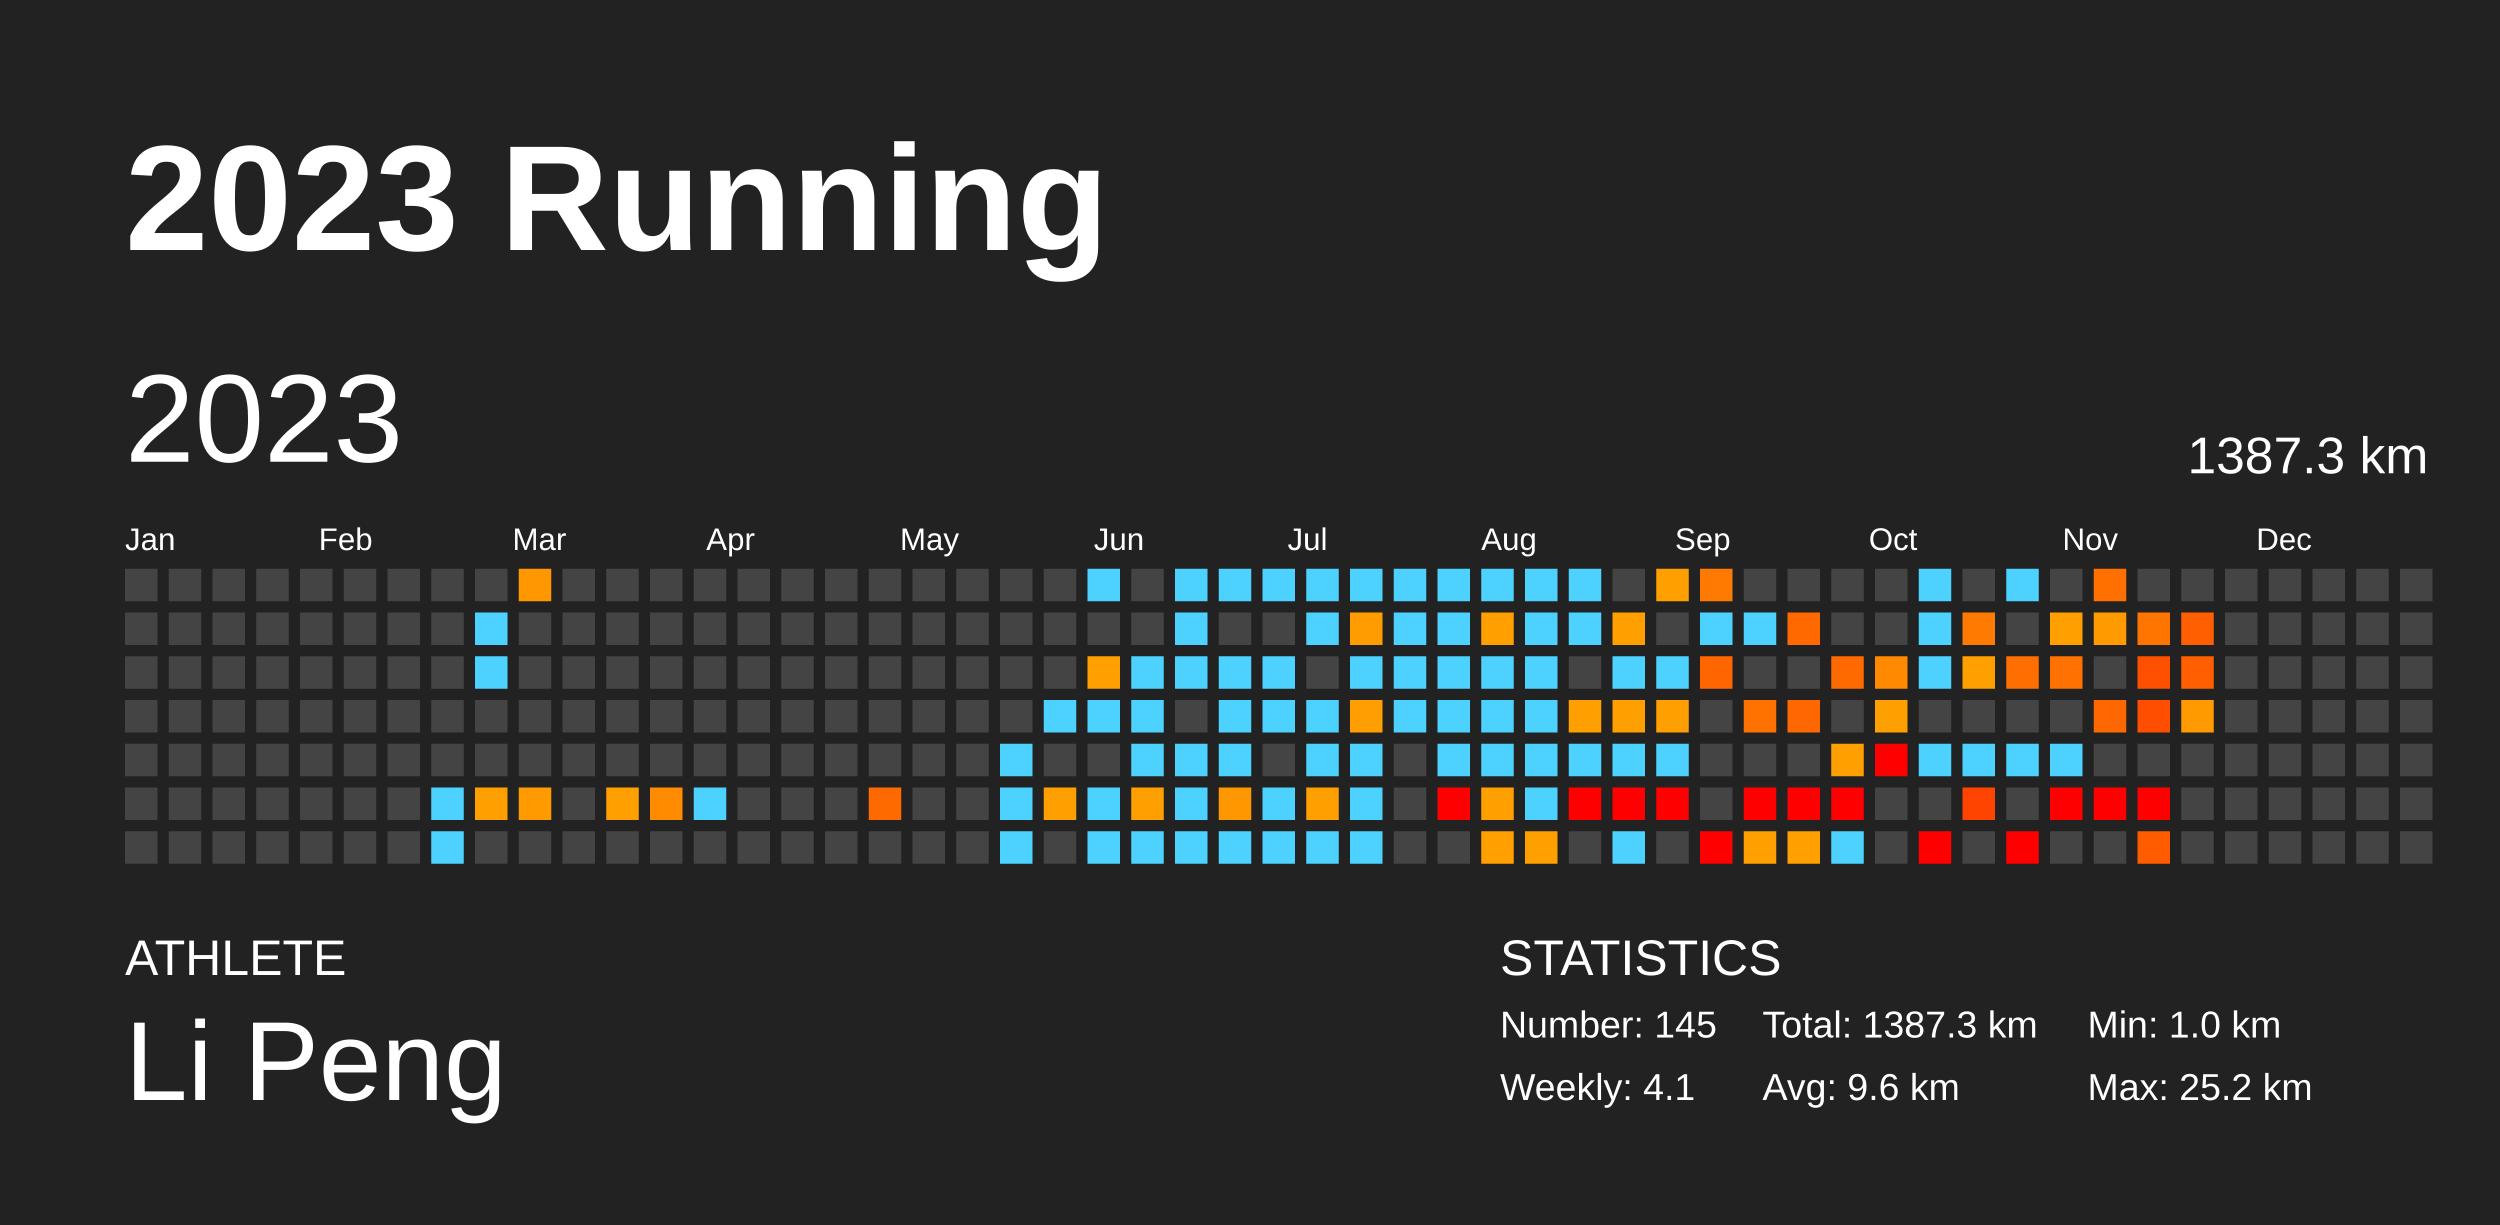
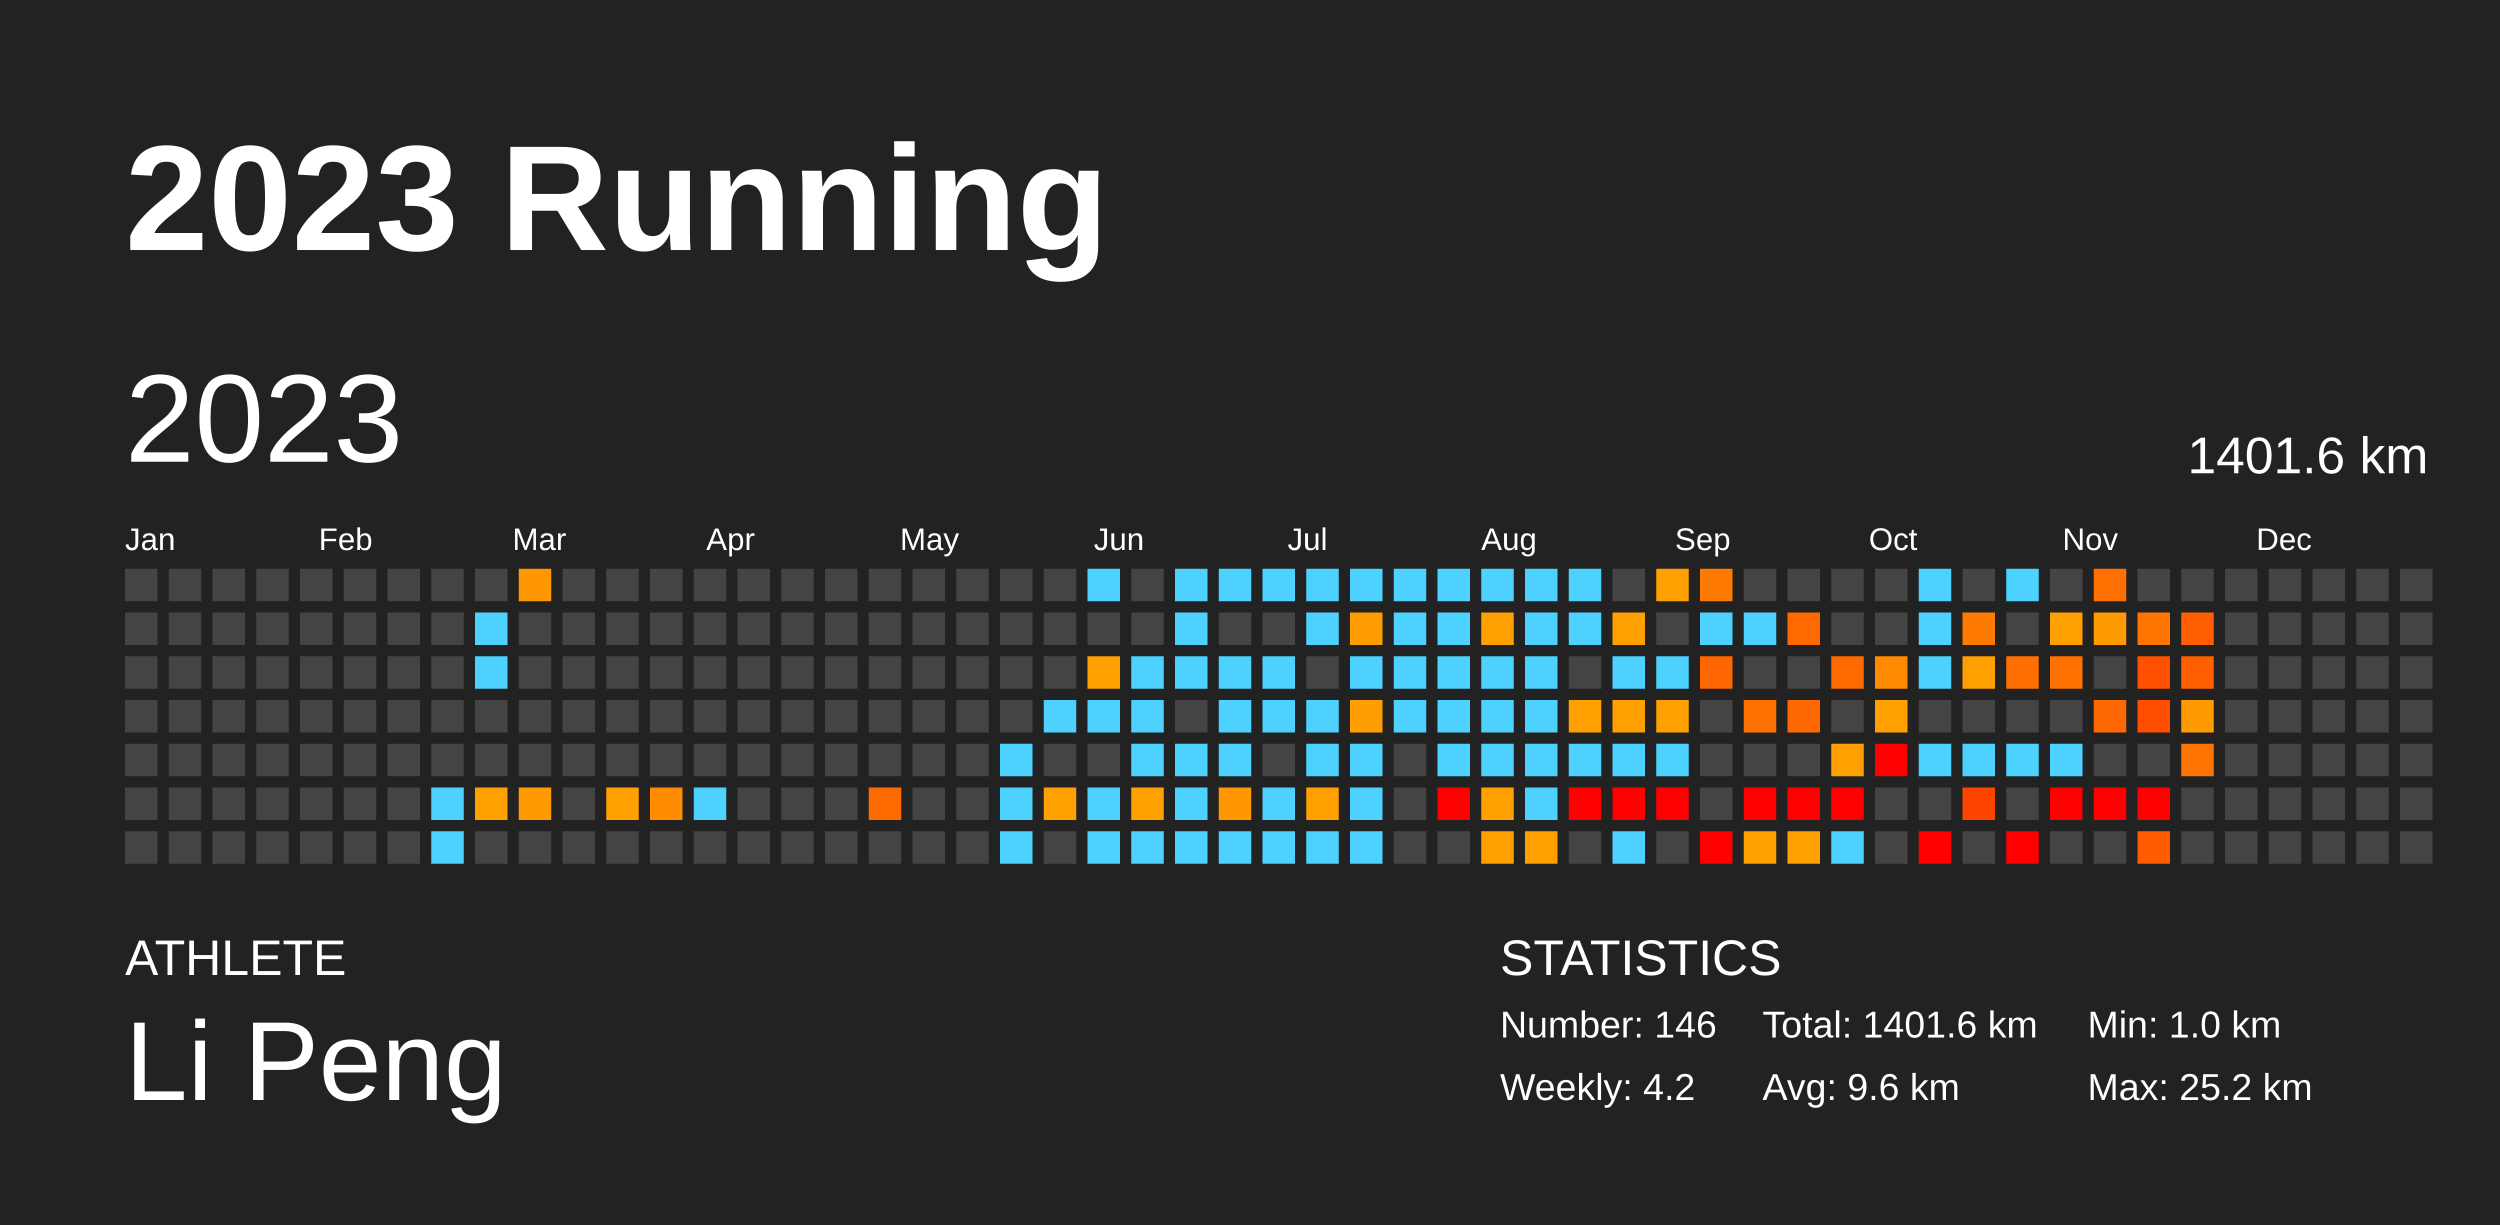
<svg xmlns="http://www.w3.org/2000/svg" baseProfile="full" height="98mm" version="1.1" viewBox="0,0,200,98" width="200mm">
  <defs />
  <rect fill="#222222" height="98" width="200" x="0" y="0" />
  <text fill="#FFFFFF" style="font-size:12px; font-family:Arial; font-weight:bold;" x="10" y="20">2023 Running</text>
  <text fill="#FFFFFF" style="font-size:4px; font-family:Arial" x="10" y="78">ATHLETE</text>
  <text fill="#FFFFFF" style="font-size:9px; font-family:Arial" x="10" y="88">Li Peng</text>
  <text fill="#FFFFFF" style="font-size:4px; font-family:Arial" x="120" y="78">STATISTICS</text>
-   <text fill="#FFFFFF" style="font-size:3px; font-family:Arial" x="120" y="83">Number: 145</text>
-   <text fill="#FFFFFF" style="font-size:3px; font-family:Arial" x="120" y="88">Weekly: 4.1</text>
-   <text fill="#FFFFFF" style="font-size:3px; font-family:Arial" x="141" y="83">Total: 1387.3 km</text>
+   <text fill="#FFFFFF" style="font-size:3px; font-family:Arial" x="120" y="83">Number: 146</text>
+   <text fill="#FFFFFF" style="font-size:3px; font-family:Arial" x="120" y="88">Weekly: 4.2</text>
+   <text fill="#FFFFFF" style="font-size:3px; font-family:Arial" x="141" y="83">Total: 1401.6 km</text>
  <text fill="#FFFFFF" style="font-size:3px; font-family:Arial" x="141" y="88">Avg: 9.6 km</text>
  <text fill="#FFFFFF" style="font-size:3px; font-family:Arial" x="167" y="83">Min: 1.0 km</text>
  <text fill="#FFFFFF" style="font-size:3px; font-family:Arial" x="167" y="88">Max: 25.2 km</text>
  <text dominant-baseline="hanging" fill="#FFFFFF" style="font-size:10.0px; font-family:Arial;" x="10" y="30">2023</text>
-   <text dominant-baseline="hanging" fill="#FFFFFF" style="font-size:4.125px; font-family:Arial;" x="175" y="35">1387.3 km</text>
+   <text dominant-baseline="hanging" fill="#FFFFFF" style="font-size:4.125px; font-family:Arial;" x="175" y="35">1401.6 km</text>
  <text fill="#FFFFFF" style="font-size:2.5px; font-family:Arial" x="10.0" y="44">Jan</text>
  <text fill="#FFFFFF" style="font-size:2.5px; font-family:Arial" x="25.5" y="44">Feb</text>
  <text fill="#FFFFFF" style="font-size:2.5px; font-family:Arial" x="41.0" y="44">Mar</text>
  <text fill="#FFFFFF" style="font-size:2.5px; font-family:Arial" x="56.5" y="44">Apr</text>
  <text fill="#FFFFFF" style="font-size:2.5px; font-family:Arial" x="72.0" y="44">May</text>
  <text fill="#FFFFFF" style="font-size:2.5px; font-family:Arial" x="87.5" y="44">Jun</text>
  <text fill="#FFFFFF" style="font-size:2.5px; font-family:Arial" x="103.0" y="44">Jul</text>
  <text fill="#FFFFFF" style="font-size:2.5px; font-family:Arial" x="118.5" y="44">Aug</text>
  <text fill="#FFFFFF" style="font-size:2.5px; font-family:Arial" x="134.0" y="44">Sep</text>
  <text fill="#FFFFFF" style="font-size:2.5px; font-family:Arial" x="149.5" y="44">Oct</text>
  <text fill="#FFFFFF" style="font-size:2.5px; font-family:Arial" x="165.0" y="44">Nov</text>
  <text fill="#FFFFFF" style="font-size:2.5px; font-family:Arial" x="180.5" y="44">Dec</text>
  <rect fill="#444444" height="2.6" width="2.6" x="10.0" y="45.5" />
  <rect fill="#444444" height="2.6" width="2.6" x="10.0" y="49.0" />
  <rect fill="#444444" height="2.6" width="2.6" x="10.0" y="52.5" />
  <rect fill="#444444" height="2.6" width="2.6" x="10.0" y="56.0" />
  <rect fill="#444444" height="2.6" width="2.6" x="10.0" y="59.5" />
  <rect fill="#444444" height="2.6" width="2.6" x="10.0" y="63.0" />
  <rect fill="#444444" height="2.6" width="2.6" x="10.0" y="66.5" />
  <rect fill="#444444" height="2.6" width="2.6" x="13.5" y="45.5" />
  <rect fill="#444444" height="2.6" width="2.6" x="13.5" y="49.0" />
  <rect fill="#444444" height="2.6" width="2.6" x="13.5" y="52.5" />
  <rect fill="#444444" height="2.6" width="2.6" x="13.5" y="56.0" />
  <rect fill="#444444" height="2.6" width="2.6" x="13.5" y="59.5" />
  <rect fill="#444444" height="2.6" width="2.6" x="13.5" y="63.0" />
  <rect fill="#444444" height="2.6" width="2.6" x="13.5" y="66.5" />
  <rect fill="#444444" height="2.6" width="2.6" x="17.0" y="45.5" />
  <rect fill="#444444" height="2.6" width="2.6" x="17.0" y="49.0" />
  <rect fill="#444444" height="2.6" width="2.6" x="17.0" y="52.5" />
  <rect fill="#444444" height="2.6" width="2.6" x="17.0" y="56.0" />
  <rect fill="#444444" height="2.6" width="2.6" x="17.0" y="59.5" />
  <rect fill="#444444" height="2.6" width="2.6" x="17.0" y="63.0" />
  <rect fill="#444444" height="2.6" width="2.6" x="17.0" y="66.5" />
  <rect fill="#444444" height="2.6" width="2.6" x="20.5" y="45.5" />
  <rect fill="#444444" height="2.6" width="2.6" x="20.5" y="49.0" />
  <rect fill="#444444" height="2.6" width="2.6" x="20.5" y="52.5" />
  <rect fill="#444444" height="2.6" width="2.6" x="20.5" y="56.0" />
  <rect fill="#444444" height="2.6" width="2.6" x="20.5" y="59.5" />
  <rect fill="#444444" height="2.6" width="2.6" x="20.5" y="63.0" />
  <rect fill="#444444" height="2.6" width="2.6" x="20.5" y="66.5" />
  <rect fill="#444444" height="2.6" width="2.6" x="24.0" y="45.5" />
  <rect fill="#444444" height="2.6" width="2.6" x="24.0" y="49.0" />
  <rect fill="#444444" height="2.6" width="2.6" x="24.0" y="52.5" />
  <rect fill="#444444" height="2.6" width="2.6" x="24.0" y="56.0" />
  <rect fill="#444444" height="2.6" width="2.6" x="24.0" y="59.5" />
  <rect fill="#444444" height="2.6" width="2.6" x="24.0" y="63.0" />
  <rect fill="#444444" height="2.6" width="2.6" x="24.0" y="66.5" />
  <rect fill="#444444" height="2.6" width="2.6" x="27.5" y="45.5" />
  <rect fill="#444444" height="2.6" width="2.6" x="27.5" y="49.0" />
  <rect fill="#444444" height="2.6" width="2.6" x="27.5" y="52.5" />
  <rect fill="#444444" height="2.6" width="2.6" x="27.5" y="56.0" />
  <rect fill="#444444" height="2.6" width="2.6" x="27.5" y="59.5" />
  <rect fill="#444444" height="2.6" width="2.6" x="27.5" y="63.0" />
  <rect fill="#444444" height="2.6" width="2.6" x="27.5" y="66.5" />
  <rect fill="#444444" height="2.6" width="2.6" x="31.0" y="45.5" />
  <rect fill="#444444" height="2.6" width="2.6" x="31.0" y="49.0" />
  <rect fill="#444444" height="2.6" width="2.6" x="31.0" y="52.5" />
  <rect fill="#444444" height="2.6" width="2.6" x="31.0" y="56.0" />
  <rect fill="#444444" height="2.6" width="2.6" x="31.0" y="59.5" />
  <rect fill="#444444" height="2.6" width="2.6" x="31.0" y="63.0" />
  <rect fill="#444444" height="2.6" width="2.6" x="31.0" y="66.5" />
  <rect fill="#444444" height="2.6" width="2.6" x="34.5" y="45.5" />
  <rect fill="#444444" height="2.6" width="2.6" x="34.5" y="49.0" />
  <rect fill="#444444" height="2.6" width="2.6" x="34.5" y="52.5" />
  <rect fill="#444444" height="2.6" width="2.6" x="34.5" y="56.0" />
  <rect fill="#444444" height="2.6" width="2.6" x="34.5" y="59.5" />
  <rect fill="#4dd2ff" height="2.6" width="2.6" x="34.5" y="63.0" />
  <rect fill="#4dd2ff" height="2.6" width="2.6" x="34.5" y="66.5" />
  <rect fill="#444444" height="2.6" width="2.6" x="38.0" y="45.5" />
  <rect fill="#4dd2ff" height="2.6" width="2.6" x="38.0" y="49.0" />
  <rect fill="#4dd2ff" height="2.6" width="2.6" x="38.0" y="52.5" />
  <rect fill="#444444" height="2.6" width="2.6" x="38.0" y="56.0" />
  <rect fill="#444444" height="2.6" width="2.6" x="38.0" y="59.5" />
  <rect fill="#ff9f00" height="2.6" width="2.6" x="38.0" y="63.0" />
  <rect fill="#444444" height="2.6" width="2.6" x="38.0" y="66.5" />
  <rect fill="#ff9700" height="2.6" width="2.6" x="41.5" y="45.5" />
  <rect fill="#444444" height="2.6" width="2.6" x="41.5" y="49.0" />
  <rect fill="#444444" height="2.6" width="2.6" x="41.5" y="52.5" />
  <rect fill="#444444" height="2.6" width="2.6" x="41.5" y="56.0" />
  <rect fill="#444444" height="2.6" width="2.6" x="41.5" y="59.5" />
  <rect fill="#ff9b00" height="2.6" width="2.6" x="41.5" y="63.0" />
  <rect fill="#444444" height="2.6" width="2.6" x="41.5" y="66.5" />
  <rect fill="#444444" height="2.6" width="2.6" x="45.0" y="45.5" />
  <rect fill="#444444" height="2.6" width="2.6" x="45.0" y="49.0" />
  <rect fill="#444444" height="2.6" width="2.6" x="45.0" y="52.5" />
  <rect fill="#444444" height="2.6" width="2.6" x="45.0" y="56.0" />
  <rect fill="#444444" height="2.6" width="2.6" x="45.0" y="59.5" />
  <rect fill="#444444" height="2.6" width="2.6" x="45.0" y="63.0" />
  <rect fill="#444444" height="2.6" width="2.6" x="45.0" y="66.5" />
  <rect fill="#444444" height="2.6" width="2.6" x="48.5" y="45.5" />
  <rect fill="#444444" height="2.6" width="2.6" x="48.5" y="49.0" />
  <rect fill="#444444" height="2.6" width="2.6" x="48.5" y="52.5" />
  <rect fill="#444444" height="2.6" width="2.6" x="48.5" y="56.0" />
  <rect fill="#444444" height="2.6" width="2.6" x="48.5" y="59.5" />
  <rect fill="#ffa000" height="2.6" width="2.6" x="48.5" y="63.0" />
  <rect fill="#444444" height="2.6" width="2.6" x="48.5" y="66.5" />
  <rect fill="#444444" height="2.6" width="2.6" x="52.0" y="45.5" />
  <rect fill="#444444" height="2.6" width="2.6" x="52.0" y="49.0" />
  <rect fill="#444444" height="2.6" width="2.6" x="52.0" y="52.5" />
  <rect fill="#444444" height="2.6" width="2.6" x="52.0" y="56.0" />
  <rect fill="#444444" height="2.6" width="2.6" x="52.0" y="59.5" />
  <rect fill="#ff8b00" height="2.6" width="2.6" x="52.0" y="63.0" />
  <rect fill="#444444" height="2.6" width="2.6" x="52.0" y="66.5" />
  <rect fill="#444444" height="2.6" width="2.6" x="55.5" y="45.5" />
  <rect fill="#444444" height="2.6" width="2.6" x="55.5" y="49.0" />
  <rect fill="#444444" height="2.6" width="2.6" x="55.5" y="52.5" />
  <rect fill="#444444" height="2.6" width="2.6" x="55.5" y="56.0" />
  <rect fill="#444444" height="2.6" width="2.6" x="55.5" y="59.5" />
  <rect fill="#4dd2ff" height="2.6" width="2.6" x="55.5" y="63.0" />
  <rect fill="#444444" height="2.6" width="2.6" x="55.5" y="66.5" />
  <rect fill="#444444" height="2.6" width="2.6" x="59.0" y="45.5" />
  <rect fill="#444444" height="2.6" width="2.6" x="59.0" y="49.0" />
  <rect fill="#444444" height="2.6" width="2.6" x="59.0" y="52.5" />
  <rect fill="#444444" height="2.6" width="2.6" x="59.0" y="56.0" />
  <rect fill="#444444" height="2.6" width="2.6" x="59.0" y="59.5" />
  <rect fill="#444444" height="2.6" width="2.6" x="59.0" y="63.0" />
  <rect fill="#444444" height="2.6" width="2.6" x="59.0" y="66.5" />
  <rect fill="#444444" height="2.6" width="2.6" x="62.5" y="45.5" />
  <rect fill="#444444" height="2.6" width="2.6" x="62.5" y="49.0" />
  <rect fill="#444444" height="2.6" width="2.6" x="62.5" y="52.5" />
  <rect fill="#444444" height="2.6" width="2.6" x="62.5" y="56.0" />
  <rect fill="#444444" height="2.6" width="2.6" x="62.5" y="59.5" />
  <rect fill="#444444" height="2.6" width="2.6" x="62.5" y="63.0" />
  <rect fill="#444444" height="2.6" width="2.6" x="62.5" y="66.5" />
  <rect fill="#444444" height="2.6" width="2.6" x="66.0" y="45.5" />
  <rect fill="#444444" height="2.6" width="2.6" x="66.0" y="49.0" />
  <rect fill="#444444" height="2.6" width="2.6" x="66.0" y="52.5" />
  <rect fill="#444444" height="2.6" width="2.6" x="66.0" y="56.0" />
  <rect fill="#444444" height="2.6" width="2.6" x="66.0" y="59.5" />
  <rect fill="#444444" height="2.6" width="2.6" x="66.0" y="63.0" />
  <rect fill="#444444" height="2.6" width="2.6" x="66.0" y="66.5" />
  <rect fill="#444444" height="2.6" width="2.6" x="69.5" y="45.5" />
  <rect fill="#444444" height="2.6" width="2.6" x="69.5" y="49.0" />
  <rect fill="#444444" height="2.6" width="2.6" x="69.5" y="52.5" />
  <rect fill="#444444" height="2.6" width="2.6" x="69.5" y="56.0" />
  <rect fill="#444444" height="2.6" width="2.6" x="69.5" y="59.5" />
  <rect fill="#ff6a00" height="2.6" width="2.6" x="69.5" y="63.0" />
  <rect fill="#444444" height="2.6" width="2.6" x="69.5" y="66.5" />
  <rect fill="#444444" height="2.6" width="2.6" x="73.0" y="45.5" />
  <rect fill="#444444" height="2.6" width="2.6" x="73.0" y="49.0" />
  <rect fill="#444444" height="2.6" width="2.6" x="73.0" y="52.5" />
  <rect fill="#444444" height="2.6" width="2.6" x="73.0" y="56.0" />
  <rect fill="#444444" height="2.6" width="2.6" x="73.0" y="59.5" />
  <rect fill="#444444" height="2.6" width="2.6" x="73.0" y="63.0" />
  <rect fill="#444444" height="2.6" width="2.6" x="73.0" y="66.5" />
  <rect fill="#444444" height="2.6" width="2.6" x="76.5" y="45.5" />
  <rect fill="#444444" height="2.6" width="2.6" x="76.5" y="49.0" />
  <rect fill="#444444" height="2.6" width="2.6" x="76.5" y="52.5" />
  <rect fill="#444444" height="2.6" width="2.6" x="76.5" y="56.0" />
  <rect fill="#444444" height="2.6" width="2.6" x="76.5" y="59.5" />
  <rect fill="#444444" height="2.6" width="2.6" x="76.5" y="63.0" />
  <rect fill="#444444" height="2.6" width="2.6" x="76.5" y="66.5" />
  <rect fill="#444444" height="2.6" width="2.6" x="80.0" y="45.5" />
  <rect fill="#444444" height="2.6" width="2.6" x="80.0" y="49.0" />
  <rect fill="#444444" height="2.6" width="2.6" x="80.0" y="52.5" />
  <rect fill="#444444" height="2.6" width="2.6" x="80.0" y="56.0" />
  <rect fill="#4dd2ff" height="2.6" width="2.6" x="80.0" y="59.5" />
  <rect fill="#4dd2ff" height="2.6" width="2.6" x="80.0" y="63.0" />
  <rect fill="#4dd2ff" height="2.6" width="2.6" x="80.0" y="66.5" />
  <rect fill="#444444" height="2.6" width="2.6" x="83.5" y="45.5" />
  <rect fill="#444444" height="2.6" width="2.6" x="83.5" y="49.0" />
  <rect fill="#444444" height="2.6" width="2.6" x="83.5" y="52.5" />
  <rect fill="#4dd2ff" height="2.6" width="2.6" x="83.5" y="56.0" />
  <rect fill="#444444" height="2.6" width="2.6" x="83.5" y="59.5" />
  <rect fill="#ffa000" height="2.6" width="2.6" x="83.5" y="63.0" />
  <rect fill="#444444" height="2.6" width="2.6" x="83.5" y="66.5" />
  <rect fill="#4dd2ff" height="2.6" width="2.6" x="87.0" y="45.5" />
  <rect fill="#444444" height="2.6" width="2.6" x="87.0" y="49.0" />
  <rect fill="#ffa000" height="2.6" width="2.6" x="87.0" y="52.5" />
  <rect fill="#4dd2ff" height="2.6" width="2.6" x="87.0" y="56.0" />
  <rect fill="#444444" height="2.6" width="2.6" x="87.0" y="59.5" />
  <rect fill="#4dd2ff" height="2.6" width="2.6" x="87.0" y="63.0" />
  <rect fill="#4dd2ff" height="2.6" width="2.6" x="87.0" y="66.5" />
  <rect fill="#444444" height="2.6" width="2.6" x="90.5" y="45.5" />
  <rect fill="#444444" height="2.6" width="2.6" x="90.5" y="49.0" />
  <rect fill="#4dd2ff" height="2.6" width="2.6" x="90.5" y="52.5" />
  <rect fill="#4dd2ff" height="2.6" width="2.6" x="90.5" y="56.0" />
  <rect fill="#4dd2ff" height="2.6" width="2.6" x="90.5" y="59.5" />
  <rect fill="#ff9f00" height="2.6" width="2.6" x="90.5" y="63.0" />
  <rect fill="#4dd2ff" height="2.6" width="2.6" x="90.5" y="66.5" />
  <rect fill="#4dd2ff" height="2.6" width="2.6" x="94.0" y="45.5" />
  <rect fill="#4dd2ff" height="2.6" width="2.6" x="94.0" y="49.0" />
  <rect fill="#4dd2ff" height="2.6" width="2.6" x="94.0" y="52.5" />
  <rect fill="#444444" height="2.6" width="2.6" x="94.0" y="56.0" />
  <rect fill="#4dd2ff" height="2.6" width="2.6" x="94.0" y="59.5" />
  <rect fill="#4dd2ff" height="2.6" width="2.6" x="94.0" y="63.0" />
  <rect fill="#4dd2ff" height="2.6" width="2.6" x="94.0" y="66.5" />
  <rect fill="#4dd2ff" height="2.6" width="2.6" x="97.5" y="45.5" />
  <rect fill="#444444" height="2.6" width="2.6" x="97.5" y="49.0" />
  <rect fill="#4dd2ff" height="2.6" width="2.6" x="97.5" y="52.5" />
  <rect fill="#4dd2ff" height="2.6" width="2.6" x="97.5" y="56.0" />
  <rect fill="#4dd2ff" height="2.6" width="2.6" x="97.5" y="59.5" />
  <rect fill="#ff9700" height="2.6" width="2.6" x="97.5" y="63.0" />
  <rect fill="#4dd2ff" height="2.6" width="2.6" x="97.5" y="66.5" />
  <rect fill="#4dd2ff" height="2.6" width="2.6" x="101.0" y="45.5" />
  <rect fill="#444444" height="2.6" width="2.6" x="101.0" y="49.0" />
  <rect fill="#4dd2ff" height="2.6" width="2.6" x="101.0" y="52.5" />
  <rect fill="#4dd2ff" height="2.6" width="2.6" x="101.0" y="56.0" />
  <rect fill="#444444" height="2.6" width="2.6" x="101.0" y="59.5" />
  <rect fill="#4dd2ff" height="2.6" width="2.6" x="101.0" y="63.0" />
  <rect fill="#4dd2ff" height="2.6" width="2.6" x="101.0" y="66.5" />
  <rect fill="#4dd2ff" height="2.6" width="2.6" x="104.5" y="45.5" />
  <rect fill="#4dd2ff" height="2.6" width="2.6" x="104.5" y="49.0" />
  <rect fill="#444444" height="2.6" width="2.6" x="104.5" y="52.5" />
  <rect fill="#4dd2ff" height="2.6" width="2.6" x="104.5" y="56.0" />
  <rect fill="#4dd2ff" height="2.6" width="2.6" x="104.5" y="59.5" />
  <rect fill="#ffa000" height="2.6" width="2.6" x="104.5" y="63.0" />
  <rect fill="#4dd2ff" height="2.6" width="2.6" x="104.5" y="66.5" />
  <rect fill="#4dd2ff" height="2.6" width="2.6" x="108.0" y="45.5" />
  <rect fill="#ff9d00" height="2.6" width="2.6" x="108.0" y="49.0" />
  <rect fill="#4dd2ff" height="2.6" width="2.6" x="108.0" y="52.5" />
  <rect fill="#ff9e00" height="2.6" width="2.6" x="108.0" y="56.0" />
  <rect fill="#4dd2ff" height="2.6" width="2.6" x="108.0" y="59.5" />
  <rect fill="#4dd2ff" height="2.6" width="2.6" x="108.0" y="63.0" />
  <rect fill="#4dd2ff" height="2.6" width="2.6" x="108.0" y="66.5" />
  <rect fill="#4dd2ff" height="2.6" width="2.6" x="111.5" y="45.5" />
  <rect fill="#4dd2ff" height="2.6" width="2.6" x="111.5" y="49.0" />
  <rect fill="#4dd2ff" height="2.6" width="2.6" x="111.5" y="52.5" />
  <rect fill="#4dd2ff" height="2.6" width="2.6" x="111.5" y="56.0" />
  <rect fill="#444444" height="2.6" width="2.6" x="111.5" y="59.5" />
  <rect fill="#444444" height="2.6" width="2.6" x="111.5" y="63.0" />
  <rect fill="#444444" height="2.6" width="2.6" x="111.5" y="66.5" />
  <rect fill="#4dd2ff" height="2.6" width="2.6" x="115.0" y="45.5" />
  <rect fill="#4dd2ff" height="2.6" width="2.6" x="115.0" y="49.0" />
  <rect fill="#4dd2ff" height="2.6" width="2.6" x="115.0" y="52.5" />
  <rect fill="#4dd2ff" height="2.6" width="2.6" x="115.0" y="56.0" />
  <rect fill="#4dd2ff" height="2.6" width="2.6" x="115.0" y="59.5" />
  <rect fill="red" height="2.6" width="2.6" x="115.0" y="63.0" />
  <rect fill="#444444" height="2.6" width="2.6" x="115.0" y="66.5" />
  <rect fill="#4dd2ff" height="2.6" width="2.6" x="118.5" y="45.5" />
  <rect fill="#ffa000" height="2.6" width="2.6" x="118.5" y="49.0" />
  <rect fill="#4dd2ff" height="2.6" width="2.6" x="118.5" y="52.5" />
  <rect fill="#4dd2ff" height="2.6" width="2.6" x="118.5" y="56.0" />
  <rect fill="#4dd2ff" height="2.6" width="2.6" x="118.5" y="59.5" />
  <rect fill="#ffa000" height="2.6" width="2.6" x="118.5" y="63.0" />
  <rect fill="#ffa000" height="2.6" width="2.6" x="118.5" y="66.5" />
  <rect fill="#4dd2ff" height="2.6" width="2.6" x="122.0" y="45.5" />
  <rect fill="#4dd2ff" height="2.6" width="2.6" x="122.0" y="49.0" />
  <rect fill="#4dd2ff" height="2.6" width="2.6" x="122.0" y="52.5" />
  <rect fill="#4dd2ff" height="2.6" width="2.6" x="122.0" y="56.0" />
  <rect fill="#4dd2ff" height="2.6" width="2.6" x="122.0" y="59.5" />
  <rect fill="#4dd2ff" height="2.6" width="2.6" x="122.0" y="63.0" />
  <rect fill="#ffa000" height="2.6" width="2.6" x="122.0" y="66.5" />
  <rect fill="#4dd2ff" height="2.6" width="2.6" x="125.5" y="45.5" />
  <rect fill="#4dd2ff" height="2.6" width="2.6" x="125.5" y="49.0" />
  <rect fill="#444444" height="2.6" width="2.6" x="125.5" y="52.5" />
  <rect fill="#ffa000" height="2.6" width="2.6" x="125.5" y="56.0" />
  <rect fill="#4dd2ff" height="2.6" width="2.6" x="125.5" y="59.5" />
  <rect fill="red" height="2.6" width="2.6" x="125.5" y="63.0" />
  <rect fill="#444444" height="2.6" width="2.6" x="125.5" y="66.5" />
  <rect fill="#444444" height="2.6" width="2.6" x="129.0" y="45.5" />
  <rect fill="#ffa000" height="2.6" width="2.6" x="129.0" y="49.0" />
  <rect fill="#4dd2ff" height="2.6" width="2.6" x="129.0" y="52.5" />
  <rect fill="#ffa000" height="2.6" width="2.6" x="129.0" y="56.0" />
  <rect fill="#4dd2ff" height="2.6" width="2.6" x="129.0" y="59.5" />
  <rect fill="red" height="2.6" width="2.6" x="129.0" y="63.0" />
  <rect fill="#4dd2ff" height="2.6" width="2.6" x="129.0" y="66.5" />
  <rect fill="#ffa000" height="2.6" width="2.6" x="132.5" y="45.5" />
  <rect fill="#444444" height="2.6" width="2.6" x="132.5" y="49.0" />
  <rect fill="#4dd2ff" height="2.6" width="2.6" x="132.5" y="52.5" />
  <rect fill="#ffa000" height="2.6" width="2.6" x="132.5" y="56.0" />
  <rect fill="#4dd2ff" height="2.6" width="2.6" x="132.5" y="59.5" />
  <rect fill="red" height="2.6" width="2.6" x="132.5" y="63.0" />
  <rect fill="#444444" height="2.6" width="2.6" x="132.5" y="66.5" />
  <rect fill="#ff7a00" height="2.6" width="2.6" x="136.0" y="45.5" />
  <rect fill="#4dd2ff" height="2.6" width="2.6" x="136.0" y="49.0" />
  <rect fill="#ff6600" height="2.6" width="2.6" x="136.0" y="52.5" />
  <rect fill="#444444" height="2.6" width="2.6" x="136.0" y="56.0" />
  <rect fill="#444444" height="2.6" width="2.6" x="136.0" y="59.5" />
  <rect fill="#444444" height="2.6" width="2.6" x="136.0" y="63.0" />
  <rect fill="red" height="2.6" width="2.6" x="136.0" y="66.5" />
  <rect fill="#444444" height="2.6" width="2.6" x="139.5" y="45.5" />
  <rect fill="#4dd2ff" height="2.6" width="2.6" x="139.5" y="49.0" />
  <rect fill="#444444" height="2.6" width="2.6" x="139.5" y="52.5" />
  <rect fill="#ff7200" height="2.6" width="2.6" x="139.5" y="56.0" />
  <rect fill="#444444" height="2.6" width="2.6" x="139.5" y="59.5" />
  <rect fill="red" height="2.6" width="2.6" x="139.5" y="63.0" />
  <rect fill="#ffa000" height="2.6" width="2.6" x="139.5" y="66.5" />
  <rect fill="#444444" height="2.6" width="2.6" x="143.0" y="45.5" />
  <rect fill="#ff6900" height="2.6" width="2.6" x="143.0" y="49.0" />
  <rect fill="#444444" height="2.6" width="2.6" x="143.0" y="52.5" />
  <rect fill="#ff6700" height="2.6" width="2.6" x="143.0" y="56.0" />
  <rect fill="#444444" height="2.6" width="2.6" x="143.0" y="59.5" />
  <rect fill="red" height="2.6" width="2.6" x="143.0" y="63.0" />
  <rect fill="#ffa000" height="2.6" width="2.6" x="143.0" y="66.5" />
  <rect fill="#444444" height="2.6" width="2.6" x="146.5" y="45.5" />
  <rect fill="#444444" height="2.6" width="2.6" x="146.5" y="49.0" />
  <rect fill="#ff6a00" height="2.6" width="2.6" x="146.5" y="52.5" />
  <rect fill="#444444" height="2.6" width="2.6" x="146.5" y="56.0" />
  <rect fill="#ffa000" height="2.6" width="2.6" x="146.5" y="59.5" />
  <rect fill="red" height="2.6" width="2.6" x="146.5" y="63.0" />
  <rect fill="#4dd2ff" height="2.6" width="2.6" x="146.5" y="66.5" />
  <rect fill="#444444" height="2.6" width="2.6" x="150.0" y="45.5" />
  <rect fill="#444444" height="2.6" width="2.6" x="150.0" y="49.0" />
  <rect fill="#ff8900" height="2.6" width="2.6" x="150.0" y="52.5" />
  <rect fill="#ff9f00" height="2.6" width="2.6" x="150.0" y="56.0" />
  <rect fill="red" height="2.6" width="2.6" x="150.0" y="59.5" />
  <rect fill="#444444" height="2.6" width="2.6" x="150.0" y="63.0" />
  <rect fill="#444444" height="2.6" width="2.6" x="150.0" y="66.5" />
  <rect fill="#4dd2ff" height="2.6" width="2.6" x="153.5" y="45.5" />
  <rect fill="#4dd2ff" height="2.6" width="2.6" x="153.5" y="49.0" />
  <rect fill="#4dd2ff" height="2.6" width="2.6" x="153.5" y="52.5" />
  <rect fill="#444444" height="2.6" width="2.6" x="153.5" y="56.0" />
  <rect fill="#4dd2ff" height="2.6" width="2.6" x="153.5" y="59.5" />
  <rect fill="#444444" height="2.6" width="2.6" x="153.5" y="63.0" />
  <rect fill="red" height="2.6" width="2.6" x="153.5" y="66.5" />
  <rect fill="#444444" height="2.6" width="2.6" x="157.0" y="45.5" />
  <rect fill="#ff7a00" height="2.6" width="2.6" x="157.0" y="49.0" />
  <rect fill="#ffa000" height="2.6" width="2.6" x="157.0" y="52.5" />
  <rect fill="#444444" height="2.6" width="2.6" x="157.0" y="56.0" />
  <rect fill="#4dd2ff" height="2.6" width="2.6" x="157.0" y="59.5" />
  <rect fill="#ff4400" height="2.6" width="2.6" x="157.0" y="63.0" />
  <rect fill="#444444" height="2.6" width="2.6" x="157.0" y="66.5" />
  <rect fill="#4dd2ff" height="2.6" width="2.6" x="160.5" y="45.5" />
  <rect fill="#444444" height="2.6" width="2.6" x="160.5" y="49.0" />
  <rect fill="#ff6e00" height="2.6" width="2.6" x="160.5" y="52.5" />
  <rect fill="#444444" height="2.6" width="2.6" x="160.5" y="56.0" />
  <rect fill="#4dd2ff" height="2.6" width="2.6" x="160.5" y="59.5" />
  <rect fill="#444444" height="2.6" width="2.6" x="160.5" y="63.0" />
  <rect fill="red" height="2.6" width="2.6" x="160.5" y="66.5" />
  <rect fill="#444444" height="2.6" width="2.6" x="164.0" y="45.5" />
  <rect fill="#ffa000" height="2.6" width="2.6" x="164.0" y="49.0" />
  <rect fill="#ff7100" height="2.6" width="2.6" x="164.0" y="52.5" />
  <rect fill="#444444" height="2.6" width="2.6" x="164.0" y="56.0" />
  <rect fill="#4dd2ff" height="2.6" width="2.6" x="164.0" y="59.5" />
  <rect fill="red" height="2.6" width="2.6" x="164.0" y="63.0" />
  <rect fill="#444444" height="2.6" width="2.6" x="164.0" y="66.5" />
  <rect fill="#ff7000" height="2.6" width="2.6" x="167.5" y="45.5" />
  <rect fill="#ff9a00" height="2.6" width="2.6" x="167.5" y="49.0" />
  <rect fill="#444444" height="2.6" width="2.6" x="167.5" y="52.5" />
  <rect fill="#ff6700" height="2.6" width="2.6" x="167.5" y="56.0" />
  <rect fill="#444444" height="2.6" width="2.6" x="167.5" y="59.5" />
  <rect fill="red" height="2.6" width="2.6" x="167.5" y="63.0" />
  <rect fill="#444444" height="2.6" width="2.6" x="167.5" y="66.5" />
  <rect fill="#444444" height="2.6" width="2.6" x="171.0" y="45.5" />
  <rect fill="#ff7500" height="2.6" width="2.6" x="171.0" y="49.0" />
  <rect fill="#ff5000" height="2.6" width="2.6" x="171.0" y="52.5" />
  <rect fill="#ff4e00" height="2.6" width="2.6" x="171.0" y="56.0" />
  <rect fill="#444444" height="2.6" width="2.6" x="171.0" y="59.5" />
  <rect fill="red" height="2.6" width="2.6" x="171.0" y="63.0" />
  <rect fill="#ff5c00" height="2.6" width="2.6" x="171.0" y="66.5" />
  <rect fill="#444444" height="2.6" width="2.6" x="174.5" y="45.5" />
  <rect fill="#ff5f00" height="2.6" width="2.6" x="174.5" y="49.0" />
  <rect fill="#ff5f00" height="2.6" width="2.6" x="174.5" y="52.5" />
  <rect fill="#ff9b00" height="2.6" width="2.6" x="174.5" y="56.0" />
-   <rect fill="#444444" height="2.6" width="2.6" x="174.5" y="59.5" />
+   <rect fill="#ff7300" height="2.6" width="2.6" x="174.5" y="59.5" />
  <rect fill="#444444" height="2.6" width="2.6" x="174.5" y="63.0" />
  <rect fill="#444444" height="2.6" width="2.6" x="174.5" y="66.5" />
  <rect fill="#444444" height="2.6" width="2.6" x="178.0" y="45.5" />
  <rect fill="#444444" height="2.6" width="2.6" x="178.0" y="49.0" />
  <rect fill="#444444" height="2.6" width="2.6" x="178.0" y="52.5" />
  <rect fill="#444444" height="2.6" width="2.6" x="178.0" y="56.0" />
  <rect fill="#444444" height="2.6" width="2.6" x="178.0" y="59.5" />
  <rect fill="#444444" height="2.6" width="2.6" x="178.0" y="63.0" />
  <rect fill="#444444" height="2.6" width="2.6" x="178.0" y="66.5" />
  <rect fill="#444444" height="2.6" width="2.6" x="181.5" y="45.5" />
  <rect fill="#444444" height="2.6" width="2.6" x="181.5" y="49.0" />
  <rect fill="#444444" height="2.6" width="2.6" x="181.5" y="52.5" />
  <rect fill="#444444" height="2.6" width="2.6" x="181.5" y="56.0" />
  <rect fill="#444444" height="2.6" width="2.6" x="181.5" y="59.5" />
  <rect fill="#444444" height="2.6" width="2.6" x="181.5" y="63.0" />
  <rect fill="#444444" height="2.6" width="2.6" x="181.5" y="66.5" />
  <rect fill="#444444" height="2.6" width="2.6" x="185.0" y="45.5" />
  <rect fill="#444444" height="2.6" width="2.6" x="185.0" y="49.0" />
  <rect fill="#444444" height="2.6" width="2.6" x="185.0" y="52.5" />
  <rect fill="#444444" height="2.6" width="2.6" x="185.0" y="56.0" />
  <rect fill="#444444" height="2.6" width="2.6" x="185.0" y="59.5" />
  <rect fill="#444444" height="2.6" width="2.6" x="185.0" y="63.0" />
  <rect fill="#444444" height="2.6" width="2.6" x="185.0" y="66.5" />
  <rect fill="#444444" height="2.6" width="2.6" x="188.5" y="45.5" />
  <rect fill="#444444" height="2.6" width="2.6" x="188.5" y="49.0" />
  <rect fill="#444444" height="2.6" width="2.6" x="188.5" y="52.5" />
  <rect fill="#444444" height="2.6" width="2.6" x="188.5" y="56.0" />
  <rect fill="#444444" height="2.6" width="2.6" x="188.5" y="59.5" />
  <rect fill="#444444" height="2.6" width="2.6" x="188.5" y="63.0" />
  <rect fill="#444444" height="2.6" width="2.6" x="188.5" y="66.5" />
  <rect fill="#444444" height="2.6" width="2.6" x="192.0" y="45.5" />
  <rect fill="#444444" height="2.6" width="2.6" x="192.0" y="49.0" />
  <rect fill="#444444" height="2.6" width="2.6" x="192.0" y="52.5" />
  <rect fill="#444444" height="2.6" width="2.6" x="192.0" y="56.0" />
  <rect fill="#444444" height="2.6" width="2.6" x="192.0" y="59.5" />
  <rect fill="#444444" height="2.6" width="2.6" x="192.0" y="63.0" />
  <rect fill="#444444" height="2.6" width="2.6" x="192.0" y="66.5" />
</svg>
